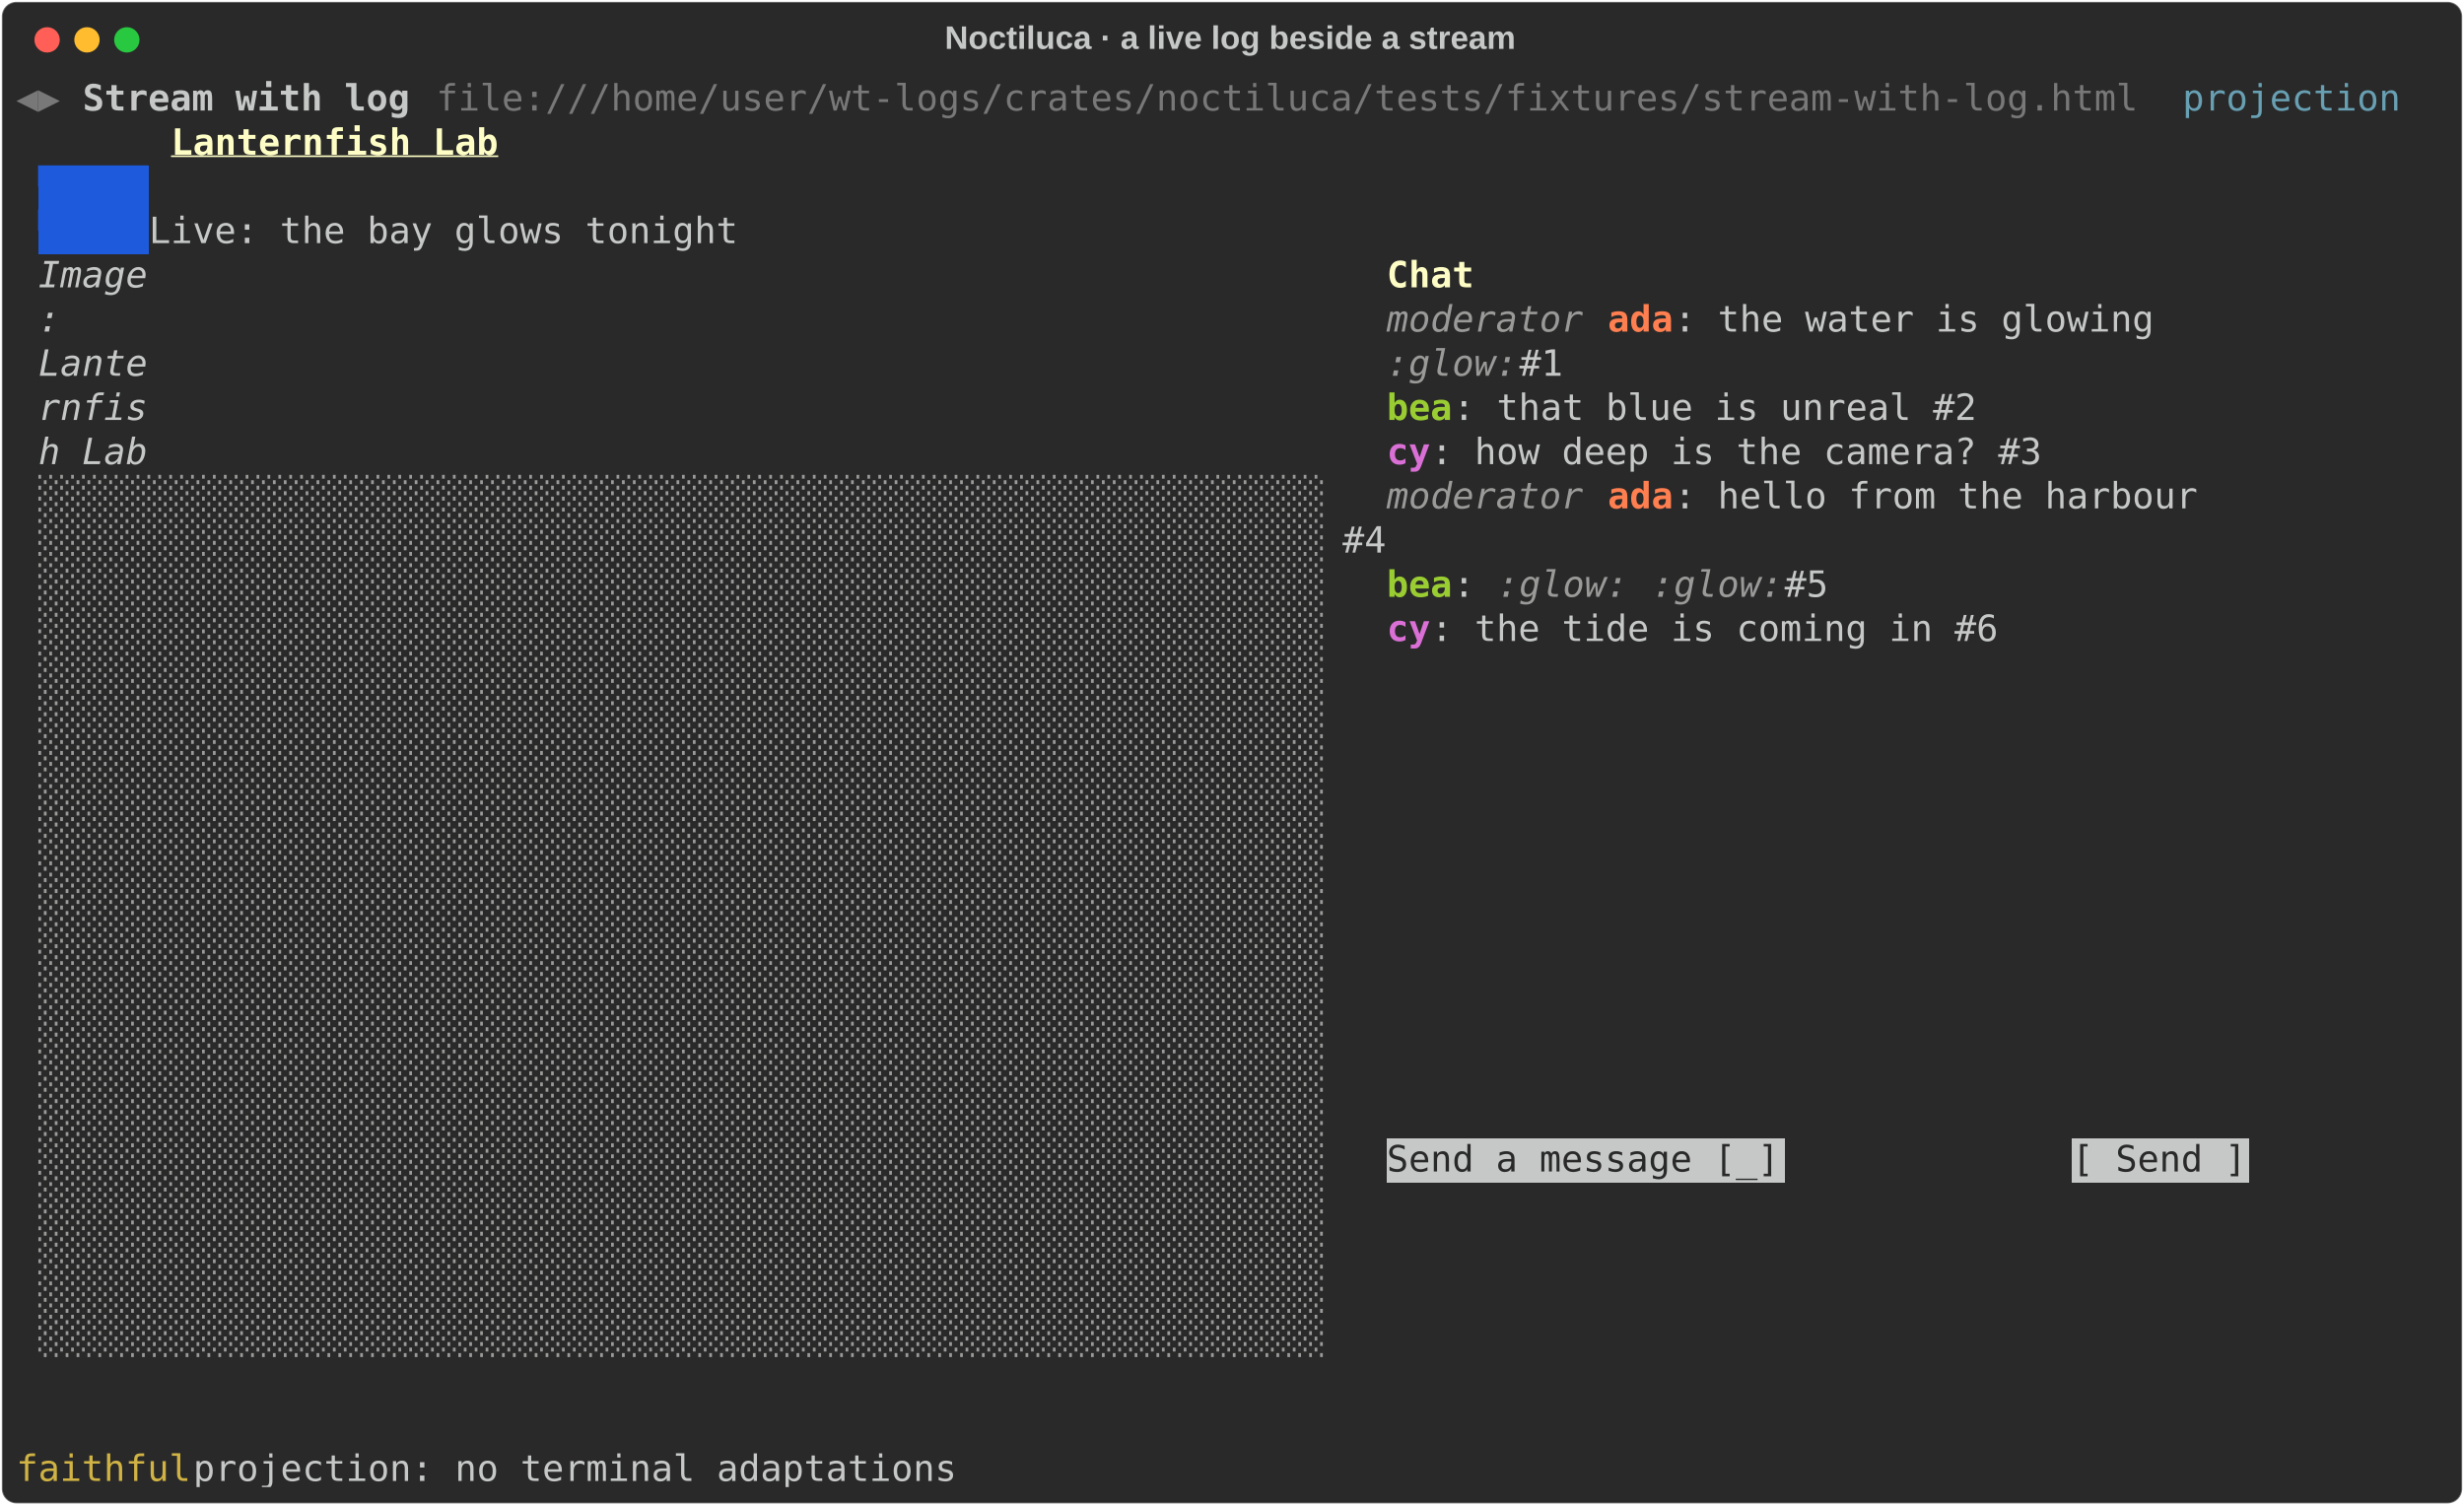
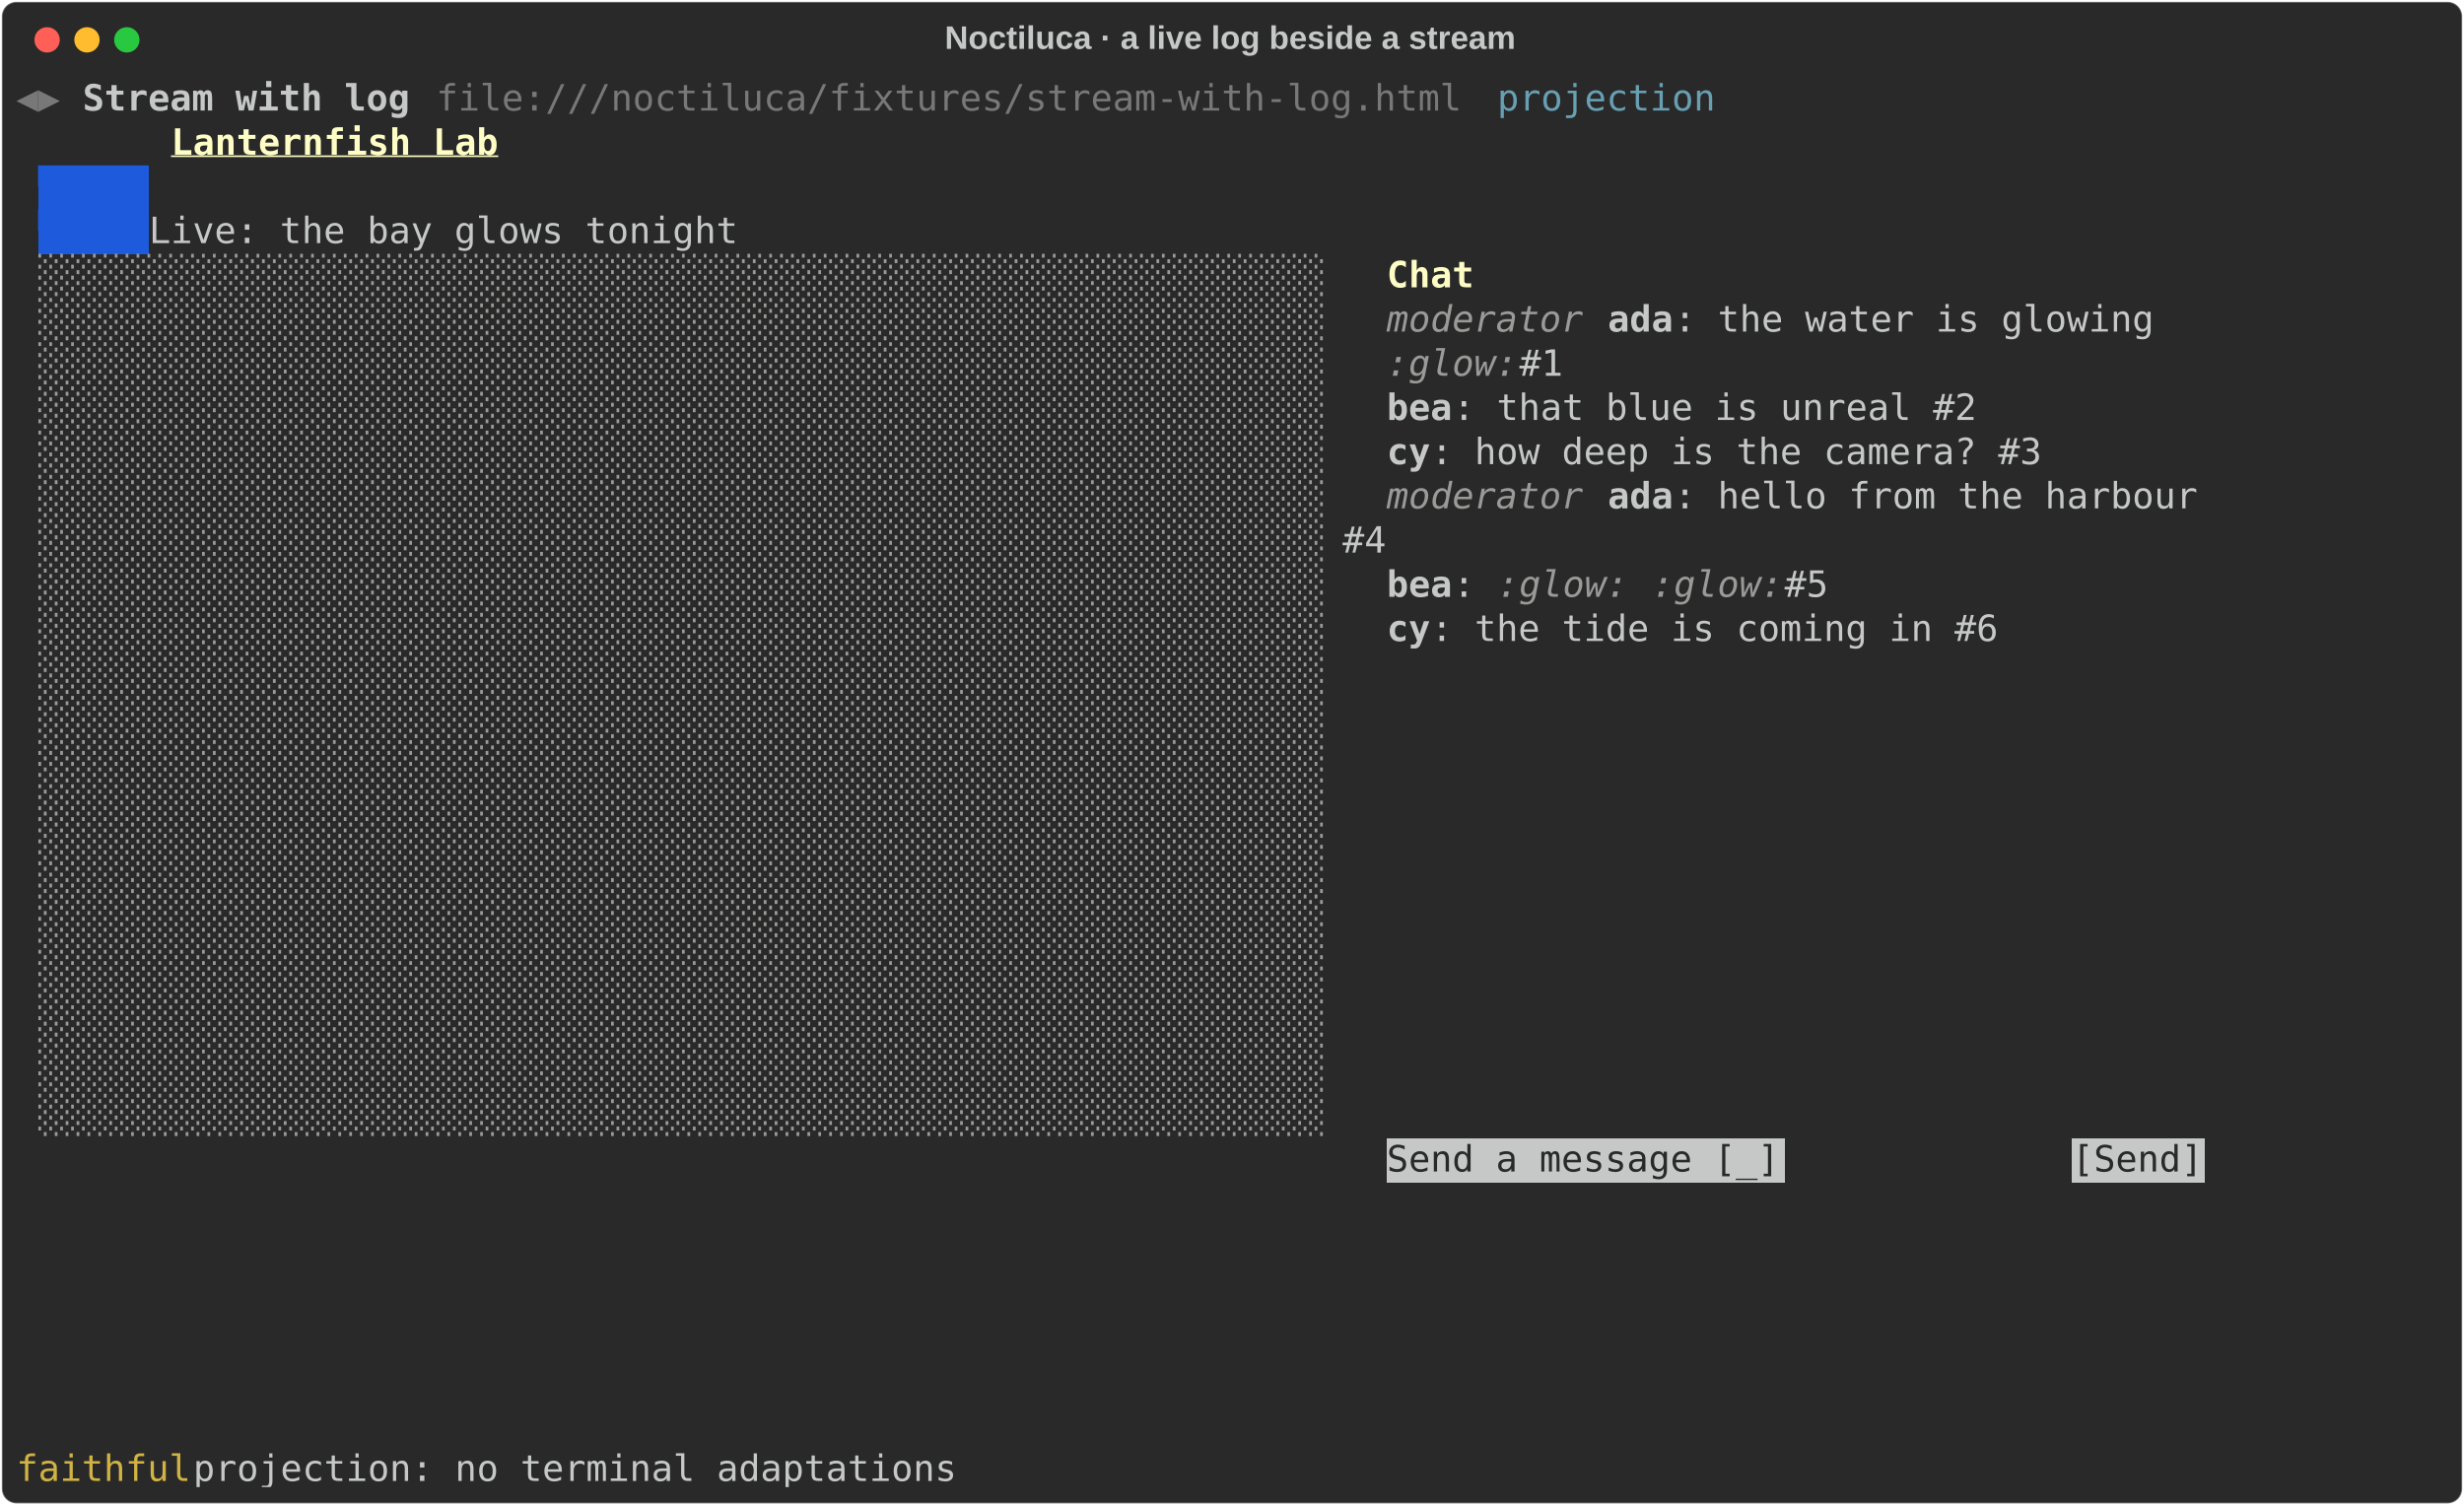
<svg xmlns="http://www.w3.org/2000/svg" class="rich-terminal" viewBox="0 0 1360 830.8">
  <style>

    @font-face {
        font-family: "Fira Code";
        src: local("FiraCode-Regular"),
                url("https://cdnjs.cloudflare.com/ajax/libs/firacode/6.2.0/woff2/FiraCode-Regular.woff2") format("woff2"),
                url("https://cdnjs.cloudflare.com/ajax/libs/firacode/6.2.0/woff/FiraCode-Regular.woff") format("woff");
        font-style: normal;
        font-weight: 400;
    }
    @font-face {
        font-family: "Fira Code";
        src: local("FiraCode-Bold"),
                url("https://cdnjs.cloudflare.com/ajax/libs/firacode/6.2.0/woff2/FiraCode-Bold.woff2") format("woff2"),
                url("https://cdnjs.cloudflare.com/ajax/libs/firacode/6.2.0/woff/FiraCode-Bold.woff") format("woff");
        font-style: bold;
        font-weight: 700;
    }

    .rich-record-matrix {
        font-family: Fira Code, monospace;
        font-size: 20px;
        line-height: 24.4px;
        font-variant-east-asian: full-width;
    }

    .rich-record-title {
        font-size: 18px;
        font-weight: bold;
        font-family: arial;
    }

    .rich-record-r1 { fill: #777877 }
.rich-record-r2 { fill: #c5c8c6 }
.rich-record-r3 { fill: #c5c8c6;font-weight: bold }
.rich-record-r4 { fill: #68a0b3 }
.rich-record-r5 { fill: #fdfdc5;font-weight: bold;text-decoration: underline; }
.rich-record-r6 { fill: #1e5adc }
- .rich-record-r7 { fill: #c5c8c6;font-style: italic; }
+ .rich-record-r7 { fill: #9a9b99 }
.rich-record-r8 { fill: #fdfdc5;font-weight: bold }
.rich-record-r9 { fill: #9a9b99;font-style: italic; }
- .rich-record-r10 { fill: #ff7f50;font-weight: bold }
- .rich-record-r11 { fill: #9acd32;font-weight: bold }
- .rich-record-r12 { fill: #da70d6;font-weight: bold }
- .rich-record-r13 { fill: #9a9b99 }
- .rich-record-r14 { fill: #292929 }
- .rich-record-r15 { fill: #d0b344 }
+ .rich-record-r10 { fill: #292929 }
+ .rich-record-r11 { fill: #d0b344 }
    </style>
  <defs>
    <clipPath id="rich-record-clip-terminal">
      <rect x="0" y="0" width="1341.0" height="779.8" />
    </clipPath>
    <clipPath id="rich-record-line-0">
      <rect x="0" y="1.5" width="1342" height="24.65" />
    </clipPath>
    <clipPath id="rich-record-line-1">
      <rect x="0" y="25.9" width="1342" height="24.65" />
    </clipPath>
    <clipPath id="rich-record-line-2">
      <rect x="0" y="50.3" width="1342" height="24.65" />
    </clipPath>
    <clipPath id="rich-record-line-3">
      <rect x="0" y="74.7" width="1342" height="24.65" />
    </clipPath>
    <clipPath id="rich-record-line-4">
      <rect x="0" y="99.1" width="1342" height="24.65" />
    </clipPath>
    <clipPath id="rich-record-line-5">
      <rect x="0" y="123.5" width="1342" height="24.65" />
    </clipPath>
    <clipPath id="rich-record-line-6">
      <rect x="0" y="147.9" width="1342" height="24.65" />
    </clipPath>
    <clipPath id="rich-record-line-7">
      <rect x="0" y="172.3" width="1342" height="24.65" />
    </clipPath>
    <clipPath id="rich-record-line-8">
      <rect x="0" y="196.7" width="1342" height="24.65" />
    </clipPath>
    <clipPath id="rich-record-line-9">
      <rect x="0" y="221.1" width="1342" height="24.65" />
    </clipPath>
    <clipPath id="rich-record-line-10">
      <rect x="0" y="245.5" width="1342" height="24.65" />
    </clipPath>
    <clipPath id="rich-record-line-11">
      <rect x="0" y="269.9" width="1342" height="24.65" />
    </clipPath>
    <clipPath id="rich-record-line-12">
      <rect x="0" y="294.3" width="1342" height="24.65" />
    </clipPath>
    <clipPath id="rich-record-line-13">
      <rect x="0" y="318.7" width="1342" height="24.65" />
    </clipPath>
    <clipPath id="rich-record-line-14">
      <rect x="0" y="343.1" width="1342" height="24.65" />
    </clipPath>
    <clipPath id="rich-record-line-15">
      <rect x="0" y="367.5" width="1342" height="24.65" />
    </clipPath>
    <clipPath id="rich-record-line-16">
      <rect x="0" y="391.9" width="1342" height="24.65" />
    </clipPath>
    <clipPath id="rich-record-line-17">
      <rect x="0" y="416.3" width="1342" height="24.65" />
    </clipPath>
    <clipPath id="rich-record-line-18">
      <rect x="0" y="440.7" width="1342" height="24.65" />
    </clipPath>
    <clipPath id="rich-record-line-19">
      <rect x="0" y="465.1" width="1342" height="24.65" />
    </clipPath>
    <clipPath id="rich-record-line-20">
      <rect x="0" y="489.5" width="1342" height="24.65" />
    </clipPath>
    <clipPath id="rich-record-line-21">
      <rect x="0" y="513.9" width="1342" height="24.65" />
    </clipPath>
    <clipPath id="rich-record-line-22">
      <rect x="0" y="538.3" width="1342" height="24.65" />
    </clipPath>
    <clipPath id="rich-record-line-23">
      <rect x="0" y="562.7" width="1342" height="24.65" />
    </clipPath>
    <clipPath id="rich-record-line-24">
      <rect x="0" y="587.1" width="1342" height="24.65" />
    </clipPath>
    <clipPath id="rich-record-line-25">
      <rect x="0" y="611.5" width="1342" height="24.65" />
    </clipPath>
    <clipPath id="rich-record-line-26">
      <rect x="0" y="635.9" width="1342" height="24.65" />
    </clipPath>
    <clipPath id="rich-record-line-27">
      <rect x="0" y="660.3" width="1342" height="24.65" />
    </clipPath>
    <clipPath id="rich-record-line-28">
      <rect x="0" y="684.7" width="1342" height="24.65" />
    </clipPath>
    <clipPath id="rich-record-line-29">
      <rect x="0" y="709.1" width="1342" height="24.65" />
    </clipPath>
    <clipPath id="rich-record-line-30">
      <rect x="0" y="733.5" width="1342" height="24.65" />
    </clipPath>
  </defs>
  <rect fill="#292929" stroke="rgba(255,255,255,0.35)" stroke-width="1" x="1" y="1" width="1358" height="828.8" rx="8" />
  <text class="rich-record-title" fill="#c5c8c6" text-anchor="middle" x="679" y="27">Noctiluca · a live log beside a stream</text>
  <g transform="translate(26,22)">
    <circle cx="0" cy="0" r="7" fill="#ff5f57" />
    <circle cx="22" cy="0" r="7" fill="#febc2e" />
    <circle cx="44" cy="0" r="7" fill="#28c840" />
  </g>
  <g transform="translate(9, 41)" clip-path="url(#rich-record-clip-terminal)">
    <rect fill="#1e5adc" x="12.2" y="50.3" width="61" height="24.65" shape-rendering="crispEdges" />
    <rect fill="#1e5adc" x="12.2" y="74.7" width="61" height="24.65" shape-rendering="crispEdges" />
    <rect fill="#c5c8c6" x="756.4" y="587.1" width="219.6" height="24.65" shape-rendering="crispEdges" />
-     <rect fill="#c5c8c6" x="1134.6" y="587.1" width="97.6" height="24.65" shape-rendering="crispEdges" />
+     <rect fill="#c5c8c6" x="1134.6" y="587.1" width="73.2" height="24.65" shape-rendering="crispEdges" />
    <g class="rich-record-matrix">
      <text class="rich-record-r1" x="0" y="20" textLength="24.4" clip-path="url(#rich-record-line-0)">◀▶</text>
      <text class="rich-record-r3" x="36.6" y="20" textLength="183" clip-path="url(#rich-record-line-0)">Stream with log</text>
-       <text class="rich-record-r1" x="231.8" y="20" textLength="951.6" clip-path="url(#rich-record-line-0)">file:///home/user/wt-logs/crates/noctiluca/tests/fixtures/stream-with-log.html</text>
-       <text class="rich-record-r4" x="1195.6" y="20" textLength="122" clip-path="url(#rich-record-line-0)">projection</text>
+       <text class="rich-record-r1" x="231.8" y="20" textLength="573.4" clip-path="url(#rich-record-line-0)">file:///noctiluca/fixtures/stream-with-log.html</text>
+       <text class="rich-record-r4" x="817.4" y="20" textLength="122" clip-path="url(#rich-record-line-0)">projection</text>
      <text class="rich-record-r2" x="1342" y="20" textLength="12.2" clip-path="url(#rich-record-line-0)">
</text>
      <text class="rich-record-r5" x="85.4" y="44.4" textLength="183" clip-path="url(#rich-record-line-1)">Lanternfish Lab</text>
      <text class="rich-record-r2" x="1342" y="44.4" textLength="12.2" clip-path="url(#rich-record-line-1)">
</text>
      <text class="rich-record-r6" x="12.2" y="68.8" textLength="61" clip-path="url(#rich-record-line-2)">▀▀▀▀▀</text>
      <text class="rich-record-r2" x="1342" y="68.8" textLength="12.2" clip-path="url(#rich-record-line-2)">
</text>
      <text class="rich-record-r6" x="12.2" y="93.2" textLength="61" clip-path="url(#rich-record-line-3)">▀▀▀▀▀</text>
      <text class="rich-record-r2" x="73.2" y="93.2" textLength="1268.8" clip-path="url(#rich-record-line-3)"> Live: the bay glows tonight                                                                            </text>
      <text class="rich-record-r2" x="1342" y="93.2" textLength="12.2" clip-path="url(#rich-record-line-3)">
</text>
-       <text class="rich-record-r7" x="12.2" y="117.6" textLength="61" clip-path="url(#rich-record-line-4)">Image</text>
+       <text class="rich-record-r7" x="12.2" y="117.6" textLength="719.8" clip-path="url(#rich-record-line-4)">░░░░░░░░░░░░░░░░░░░░░░░░░░░░░░░░░░░░░░░░░░░░░░░░░░░░░░░░░░░</text>
      <text class="rich-record-r8" x="756.4" y="117.6" textLength="48.8" clip-path="url(#rich-record-line-4)">Chat</text>
      <text class="rich-record-r2" x="1342" y="117.6" textLength="12.2" clip-path="url(#rich-record-line-4)">
</text>
-       <text class="rich-record-r7" x="12.2" y="142" textLength="12.2" clip-path="url(#rich-record-line-5)">:</text>
+       <text class="rich-record-r7" x="12.2" y="142" textLength="719.8" clip-path="url(#rich-record-line-5)">░░░░░░░░░░░░░░░░░░░░░░░░░░░░░░░░░░░░░░░░░░░░░░░░░░░░░░░░░░░</text>
      <text class="rich-record-r9" x="756.4" y="142" textLength="109.8" clip-path="url(#rich-record-line-5)">moderator</text>
-       <text class="rich-record-r10" x="878.4" y="142" textLength="36.6" clip-path="url(#rich-record-line-5)">ada</text>
+       <text class="rich-record-r3" x="878.4" y="142" textLength="36.6" clip-path="url(#rich-record-line-5)">ada</text>
      <text class="rich-record-r2" x="915" y="142" textLength="427" clip-path="url(#rich-record-line-5)">: the water is glowing             </text>
      <text class="rich-record-r2" x="1342" y="142" textLength="12.2" clip-path="url(#rich-record-line-5)">
</text>
-       <text class="rich-record-r7" x="12.2" y="166.4" textLength="61" clip-path="url(#rich-record-line-6)">Lante</text>
+       <text class="rich-record-r7" x="12.2" y="166.4" textLength="719.8" clip-path="url(#rich-record-line-6)">░░░░░░░░░░░░░░░░░░░░░░░░░░░░░░░░░░░░░░░░░░░░░░░░░░░░░░░░░░░</text>
      <text class="rich-record-r9" x="756.4" y="166.4" textLength="73.2" clip-path="url(#rich-record-line-6)">:glow:</text>
      <text class="rich-record-r2" x="829.6" y="166.4" textLength="512.4" clip-path="url(#rich-record-line-6)"> #1                                       </text>
      <text class="rich-record-r2" x="1342" y="166.4" textLength="12.2" clip-path="url(#rich-record-line-6)">
</text>
-       <text class="rich-record-r7" x="12.2" y="190.8" textLength="61" clip-path="url(#rich-record-line-7)">rnfis</text>
-       <text class="rich-record-r11" x="756.4" y="190.8" textLength="36.6" clip-path="url(#rich-record-line-7)">bea</text>
+       <text class="rich-record-r7" x="12.2" y="190.8" textLength="719.8" clip-path="url(#rich-record-line-7)">░░░░░░░░░░░░░░░░░░░░░░░░░░░░░░░░░░░░░░░░░░░░░░░░░░░░░░░░░░░</text>
+       <text class="rich-record-r3" x="756.4" y="190.8" textLength="36.6" clip-path="url(#rich-record-line-7)">bea</text>
      <text class="rich-record-r2" x="793" y="190.8" textLength="549" clip-path="url(#rich-record-line-7)">: that blue is unreal #2                     </text>
      <text class="rich-record-r2" x="1342" y="190.8" textLength="12.2" clip-path="url(#rich-record-line-7)">
</text>
-       <text class="rich-record-r7" x="12.2" y="215.2" textLength="61" clip-path="url(#rich-record-line-8)">h Lab</text>
-       <text class="rich-record-r12" x="756.4" y="215.2" textLength="24.4" clip-path="url(#rich-record-line-8)">cy</text>
+       <text class="rich-record-r7" x="12.2" y="215.2" textLength="719.8" clip-path="url(#rich-record-line-8)">░░░░░░░░░░░░░░░░░░░░░░░░░░░░░░░░░░░░░░░░░░░░░░░░░░░░░░░░░░░</text>
+       <text class="rich-record-r3" x="756.4" y="215.2" textLength="24.4" clip-path="url(#rich-record-line-8)">cy</text>
      <text class="rich-record-r2" x="780.8" y="215.2" textLength="561.2" clip-path="url(#rich-record-line-8)">: how deep is the camera? #3                  </text>
      <text class="rich-record-r2" x="1342" y="215.2" textLength="12.2" clip-path="url(#rich-record-line-8)">
</text>
-       <text class="rich-record-r13" x="12.2" y="239.6" textLength="719.8" clip-path="url(#rich-record-line-9)">░░░░░░░░░░░░░░░░░░░░░░░░░░░░░░░░░░░░░░░░░░░░░░░░░░░░░░░░░░░</text>
+       <text class="rich-record-r7" x="12.2" y="239.6" textLength="719.8" clip-path="url(#rich-record-line-9)">░░░░░░░░░░░░░░░░░░░░░░░░░░░░░░░░░░░░░░░░░░░░░░░░░░░░░░░░░░░</text>
      <text class="rich-record-r9" x="756.4" y="239.6" textLength="109.8" clip-path="url(#rich-record-line-9)">moderator</text>
-       <text class="rich-record-r10" x="878.4" y="239.6" textLength="36.6" clip-path="url(#rich-record-line-9)">ada</text>
+       <text class="rich-record-r3" x="878.4" y="239.6" textLength="36.6" clip-path="url(#rich-record-line-9)">ada</text>
      <text class="rich-record-r2" x="915" y="239.6" textLength="427" clip-path="url(#rich-record-line-9)">: hello from the harbour           </text>
      <text class="rich-record-r2" x="1342" y="239.6" textLength="12.2" clip-path="url(#rich-record-line-9)">
</text>
-       <text class="rich-record-r13" x="12.2" y="264" textLength="719.8" clip-path="url(#rich-record-line-10)">░░░░░░░░░░░░░░░░░░░░░░░░░░░░░░░░░░░░░░░░░░░░░░░░░░░░░░░░░░░</text>
+       <text class="rich-record-r7" x="12.2" y="264" textLength="719.8" clip-path="url(#rich-record-line-10)">░░░░░░░░░░░░░░░░░░░░░░░░░░░░░░░░░░░░░░░░░░░░░░░░░░░░░░░░░░░</text>
      <text class="rich-record-r2" x="732" y="264" textLength="610" clip-path="url(#rich-record-line-10)">  #4                                              </text>
      <text class="rich-record-r2" x="1342" y="264" textLength="12.2" clip-path="url(#rich-record-line-10)">
</text>
-       <text class="rich-record-r13" x="12.2" y="288.4" textLength="719.8" clip-path="url(#rich-record-line-11)">░░░░░░░░░░░░░░░░░░░░░░░░░░░░░░░░░░░░░░░░░░░░░░░░░░░░░░░░░░░</text>
-       <text class="rich-record-r11" x="756.4" y="288.4" textLength="36.6" clip-path="url(#rich-record-line-11)">bea</text>
+       <text class="rich-record-r7" x="12.2" y="288.4" textLength="719.8" clip-path="url(#rich-record-line-11)">░░░░░░░░░░░░░░░░░░░░░░░░░░░░░░░░░░░░░░░░░░░░░░░░░░░░░░░░░░░</text>
+       <text class="rich-record-r3" x="756.4" y="288.4" textLength="36.6" clip-path="url(#rich-record-line-11)">bea</text>
      <text class="rich-record-r2" x="793" y="288.4" textLength="24.4" clip-path="url(#rich-record-line-11)">: </text>
      <text class="rich-record-r9" x="817.4" y="288.4" textLength="73.2" clip-path="url(#rich-record-line-11)">:glow:</text>
      <text class="rich-record-r9" x="902.8" y="288.4" textLength="73.2" clip-path="url(#rich-record-line-11)">:glow:</text>
      <text class="rich-record-r2" x="976" y="288.4" textLength="366" clip-path="url(#rich-record-line-11)"> #5                           </text>
      <text class="rich-record-r2" x="1342" y="288.4" textLength="12.2" clip-path="url(#rich-record-line-11)">
</text>
-       <text class="rich-record-r13" x="12.2" y="312.8" textLength="719.8" clip-path="url(#rich-record-line-12)">░░░░░░░░░░░░░░░░░░░░░░░░░░░░░░░░░░░░░░░░░░░░░░░░░░░░░░░░░░░</text>
-       <text class="rich-record-r12" x="756.4" y="312.8" textLength="24.4" clip-path="url(#rich-record-line-12)">cy</text>
+       <text class="rich-record-r7" x="12.2" y="312.8" textLength="719.8" clip-path="url(#rich-record-line-12)">░░░░░░░░░░░░░░░░░░░░░░░░░░░░░░░░░░░░░░░░░░░░░░░░░░░░░░░░░░░</text>
+       <text class="rich-record-r3" x="756.4" y="312.8" textLength="24.4" clip-path="url(#rich-record-line-12)">cy</text>
      <text class="rich-record-r2" x="780.8" y="312.8" textLength="561.2" clip-path="url(#rich-record-line-12)">: the tide is coming in #6                    </text>
      <text class="rich-record-r2" x="1342" y="312.8" textLength="12.2" clip-path="url(#rich-record-line-12)">
</text>
-       <text class="rich-record-r13" x="12.2" y="337.2" textLength="719.8" clip-path="url(#rich-record-line-13)">░░░░░░░░░░░░░░░░░░░░░░░░░░░░░░░░░░░░░░░░░░░░░░░░░░░░░░░░░░░</text>
+       <text class="rich-record-r7" x="12.2" y="337.2" textLength="719.8" clip-path="url(#rich-record-line-13)">░░░░░░░░░░░░░░░░░░░░░░░░░░░░░░░░░░░░░░░░░░░░░░░░░░░░░░░░░░░</text>
      <text class="rich-record-r2" x="1342" y="337.2" textLength="12.2" clip-path="url(#rich-record-line-13)">
</text>
-       <text class="rich-record-r13" x="12.2" y="361.6" textLength="719.8" clip-path="url(#rich-record-line-14)">░░░░░░░░░░░░░░░░░░░░░░░░░░░░░░░░░░░░░░░░░░░░░░░░░░░░░░░░░░░</text>
+       <text class="rich-record-r7" x="12.2" y="361.6" textLength="719.8" clip-path="url(#rich-record-line-14)">░░░░░░░░░░░░░░░░░░░░░░░░░░░░░░░░░░░░░░░░░░░░░░░░░░░░░░░░░░░</text>
      <text class="rich-record-r2" x="1342" y="361.6" textLength="12.2" clip-path="url(#rich-record-line-14)">
</text>
-       <text class="rich-record-r13" x="12.2" y="386" textLength="719.8" clip-path="url(#rich-record-line-15)">░░░░░░░░░░░░░░░░░░░░░░░░░░░░░░░░░░░░░░░░░░░░░░░░░░░░░░░░░░░</text>
+       <text class="rich-record-r7" x="12.2" y="386" textLength="719.8" clip-path="url(#rich-record-line-15)">░░░░░░░░░░░░░░░░░░░░░░░░░░░░░░░░░░░░░░░░░░░░░░░░░░░░░░░░░░░</text>
      <text class="rich-record-r2" x="1342" y="386" textLength="12.2" clip-path="url(#rich-record-line-15)">
</text>
-       <text class="rich-record-r13" x="12.2" y="410.4" textLength="719.8" clip-path="url(#rich-record-line-16)">░░░░░░░░░░░░░░░░░░░░░░░░░░░░░░░░░░░░░░░░░░░░░░░░░░░░░░░░░░░</text>
+       <text class="rich-record-r7" x="12.2" y="410.4" textLength="719.8" clip-path="url(#rich-record-line-16)">░░░░░░░░░░░░░░░░░░░░░░░░░░░░░░░░░░░░░░░░░░░░░░░░░░░░░░░░░░░</text>
      <text class="rich-record-r2" x="1342" y="410.4" textLength="12.2" clip-path="url(#rich-record-line-16)">
</text>
-       <text class="rich-record-r13" x="12.2" y="434.8" textLength="719.8" clip-path="url(#rich-record-line-17)">░░░░░░░░░░░░░░░░░░░░░░░░░░░░░░░░░░░░░░░░░░░░░░░░░░░░░░░░░░░</text>
+       <text class="rich-record-r7" x="12.2" y="434.8" textLength="719.8" clip-path="url(#rich-record-line-17)">░░░░░░░░░░░░░░░░░░░░░░░░░░░░░░░░░░░░░░░░░░░░░░░░░░░░░░░░░░░</text>
      <text class="rich-record-r2" x="1342" y="434.8" textLength="12.2" clip-path="url(#rich-record-line-17)">
</text>
-       <text class="rich-record-r13" x="12.2" y="459.2" textLength="719.8" clip-path="url(#rich-record-line-18)">░░░░░░░░░░░░░░░░░░░░░░░░░░░░░░░░░░░░░░░░░░░░░░░░░░░░░░░░░░░</text>
+       <text class="rich-record-r7" x="12.2" y="459.2" textLength="719.8" clip-path="url(#rich-record-line-18)">░░░░░░░░░░░░░░░░░░░░░░░░░░░░░░░░░░░░░░░░░░░░░░░░░░░░░░░░░░░</text>
      <text class="rich-record-r2" x="1342" y="459.2" textLength="12.2" clip-path="url(#rich-record-line-18)">
</text>
-       <text class="rich-record-r13" x="12.2" y="483.6" textLength="719.8" clip-path="url(#rich-record-line-19)">░░░░░░░░░░░░░░░░░░░░░░░░░░░░░░░░░░░░░░░░░░░░░░░░░░░░░░░░░░░</text>
+       <text class="rich-record-r7" x="12.2" y="483.6" textLength="719.8" clip-path="url(#rich-record-line-19)">░░░░░░░░░░░░░░░░░░░░░░░░░░░░░░░░░░░░░░░░░░░░░░░░░░░░░░░░░░░</text>
      <text class="rich-record-r2" x="1342" y="483.6" textLength="12.2" clip-path="url(#rich-record-line-19)">
</text>
-       <text class="rich-record-r13" x="12.2" y="508" textLength="719.8" clip-path="url(#rich-record-line-20)">░░░░░░░░░░░░░░░░░░░░░░░░░░░░░░░░░░░░░░░░░░░░░░░░░░░░░░░░░░░</text>
+       <text class="rich-record-r7" x="12.2" y="508" textLength="719.8" clip-path="url(#rich-record-line-20)">░░░░░░░░░░░░░░░░░░░░░░░░░░░░░░░░░░░░░░░░░░░░░░░░░░░░░░░░░░░</text>
      <text class="rich-record-r2" x="1342" y="508" textLength="12.2" clip-path="url(#rich-record-line-20)">
</text>
-       <text class="rich-record-r13" x="12.2" y="532.4" textLength="719.8" clip-path="url(#rich-record-line-21)">░░░░░░░░░░░░░░░░░░░░░░░░░░░░░░░░░░░░░░░░░░░░░░░░░░░░░░░░░░░</text>
+       <text class="rich-record-r7" x="12.2" y="532.4" textLength="719.8" clip-path="url(#rich-record-line-21)">░░░░░░░░░░░░░░░░░░░░░░░░░░░░░░░░░░░░░░░░░░░░░░░░░░░░░░░░░░░</text>
      <text class="rich-record-r2" x="1342" y="532.4" textLength="12.2" clip-path="url(#rich-record-line-21)">
</text>
-       <text class="rich-record-r13" x="12.2" y="556.8" textLength="719.8" clip-path="url(#rich-record-line-22)">░░░░░░░░░░░░░░░░░░░░░░░░░░░░░░░░░░░░░░░░░░░░░░░░░░░░░░░░░░░</text>
+       <text class="rich-record-r7" x="12.2" y="556.8" textLength="719.8" clip-path="url(#rich-record-line-22)">░░░░░░░░░░░░░░░░░░░░░░░░░░░░░░░░░░░░░░░░░░░░░░░░░░░░░░░░░░░</text>
      <text class="rich-record-r2" x="1342" y="556.8" textLength="12.2" clip-path="url(#rich-record-line-22)">
</text>
-       <text class="rich-record-r13" x="12.2" y="581.2" textLength="719.8" clip-path="url(#rich-record-line-23)">░░░░░░░░░░░░░░░░░░░░░░░░░░░░░░░░░░░░░░░░░░░░░░░░░░░░░░░░░░░</text>
+       <text class="rich-record-r7" x="12.2" y="581.2" textLength="719.8" clip-path="url(#rich-record-line-23)">░░░░░░░░░░░░░░░░░░░░░░░░░░░░░░░░░░░░░░░░░░░░░░░░░░░░░░░░░░░</text>
      <text class="rich-record-r2" x="1342" y="581.2" textLength="12.2" clip-path="url(#rich-record-line-23)">
</text>
-       <text class="rich-record-r13" x="12.2" y="605.6" textLength="719.8" clip-path="url(#rich-record-line-24)">░░░░░░░░░░░░░░░░░░░░░░░░░░░░░░░░░░░░░░░░░░░░░░░░░░░░░░░░░░░</text>
-       <text class="rich-record-r14" x="756.4" y="605.6" textLength="219.6" clip-path="url(#rich-record-line-24)">Send a message [_]</text>
-       <text class="rich-record-r14" x="1134.6" y="605.6" textLength="97.6" clip-path="url(#rich-record-line-24)">[ Send ]</text>
+       <text class="rich-record-r10" x="756.4" y="605.6" textLength="219.6" clip-path="url(#rich-record-line-24)">Send a message [_]</text>
+       <text class="rich-record-r10" x="1134.6" y="605.6" textLength="73.2" clip-path="url(#rich-record-line-24)">[Send]</text>
      <text class="rich-record-r2" x="1342" y="605.6" textLength="12.2" clip-path="url(#rich-record-line-24)">
</text>
-       <text class="rich-record-r13" x="12.2" y="630" textLength="719.8" clip-path="url(#rich-record-line-25)">░░░░░░░░░░░░░░░░░░░░░░░░░░░░░░░░░░░░░░░░░░░░░░░░░░░░░░░░░░░</text>
      <text class="rich-record-r2" x="1342" y="630" textLength="12.2" clip-path="url(#rich-record-line-25)">
</text>
-       <text class="rich-record-r13" x="12.2" y="654.4" textLength="719.8" clip-path="url(#rich-record-line-26)">░░░░░░░░░░░░░░░░░░░░░░░░░░░░░░░░░░░░░░░░░░░░░░░░░░░░░░░░░░░</text>
      <text class="rich-record-r2" x="1342" y="654.4" textLength="12.2" clip-path="url(#rich-record-line-26)">
</text>
-       <text class="rich-record-r13" x="12.2" y="678.8" textLength="719.8" clip-path="url(#rich-record-line-27)">░░░░░░░░░░░░░░░░░░░░░░░░░░░░░░░░░░░░░░░░░░░░░░░░░░░░░░░░░░░</text>
      <text class="rich-record-r2" x="1342" y="678.8" textLength="12.2" clip-path="url(#rich-record-line-27)">
</text>
-       <text class="rich-record-r13" x="12.2" y="703.2" textLength="719.8" clip-path="url(#rich-record-line-28)">░░░░░░░░░░░░░░░░░░░░░░░░░░░░░░░░░░░░░░░░░░░░░░░░░░░░░░░░░░░</text>
      <text class="rich-record-r2" x="1342" y="703.2" textLength="12.2" clip-path="url(#rich-record-line-28)">
</text>
      <text class="rich-record-r2" x="1342" y="727.6" textLength="12.2" clip-path="url(#rich-record-line-29)">
</text>
      <text class="rich-record-r2" x="1342" y="752" textLength="12.2" clip-path="url(#rich-record-line-30)">
</text>
-       <text class="rich-record-r15" x="0" y="776.4" textLength="97.6" clip-path="url(#rich-record-line-31)">faithful</text>
+       <text class="rich-record-r11" x="0" y="776.4" textLength="97.6" clip-path="url(#rich-record-line-31)">faithful</text>
      <text class="rich-record-r2" x="97.6" y="776.4" textLength="1244.4" clip-path="url(#rich-record-line-31)"> projection: no terminal adaptations                                                                  </text>
    </g>
  </g>
</svg>
